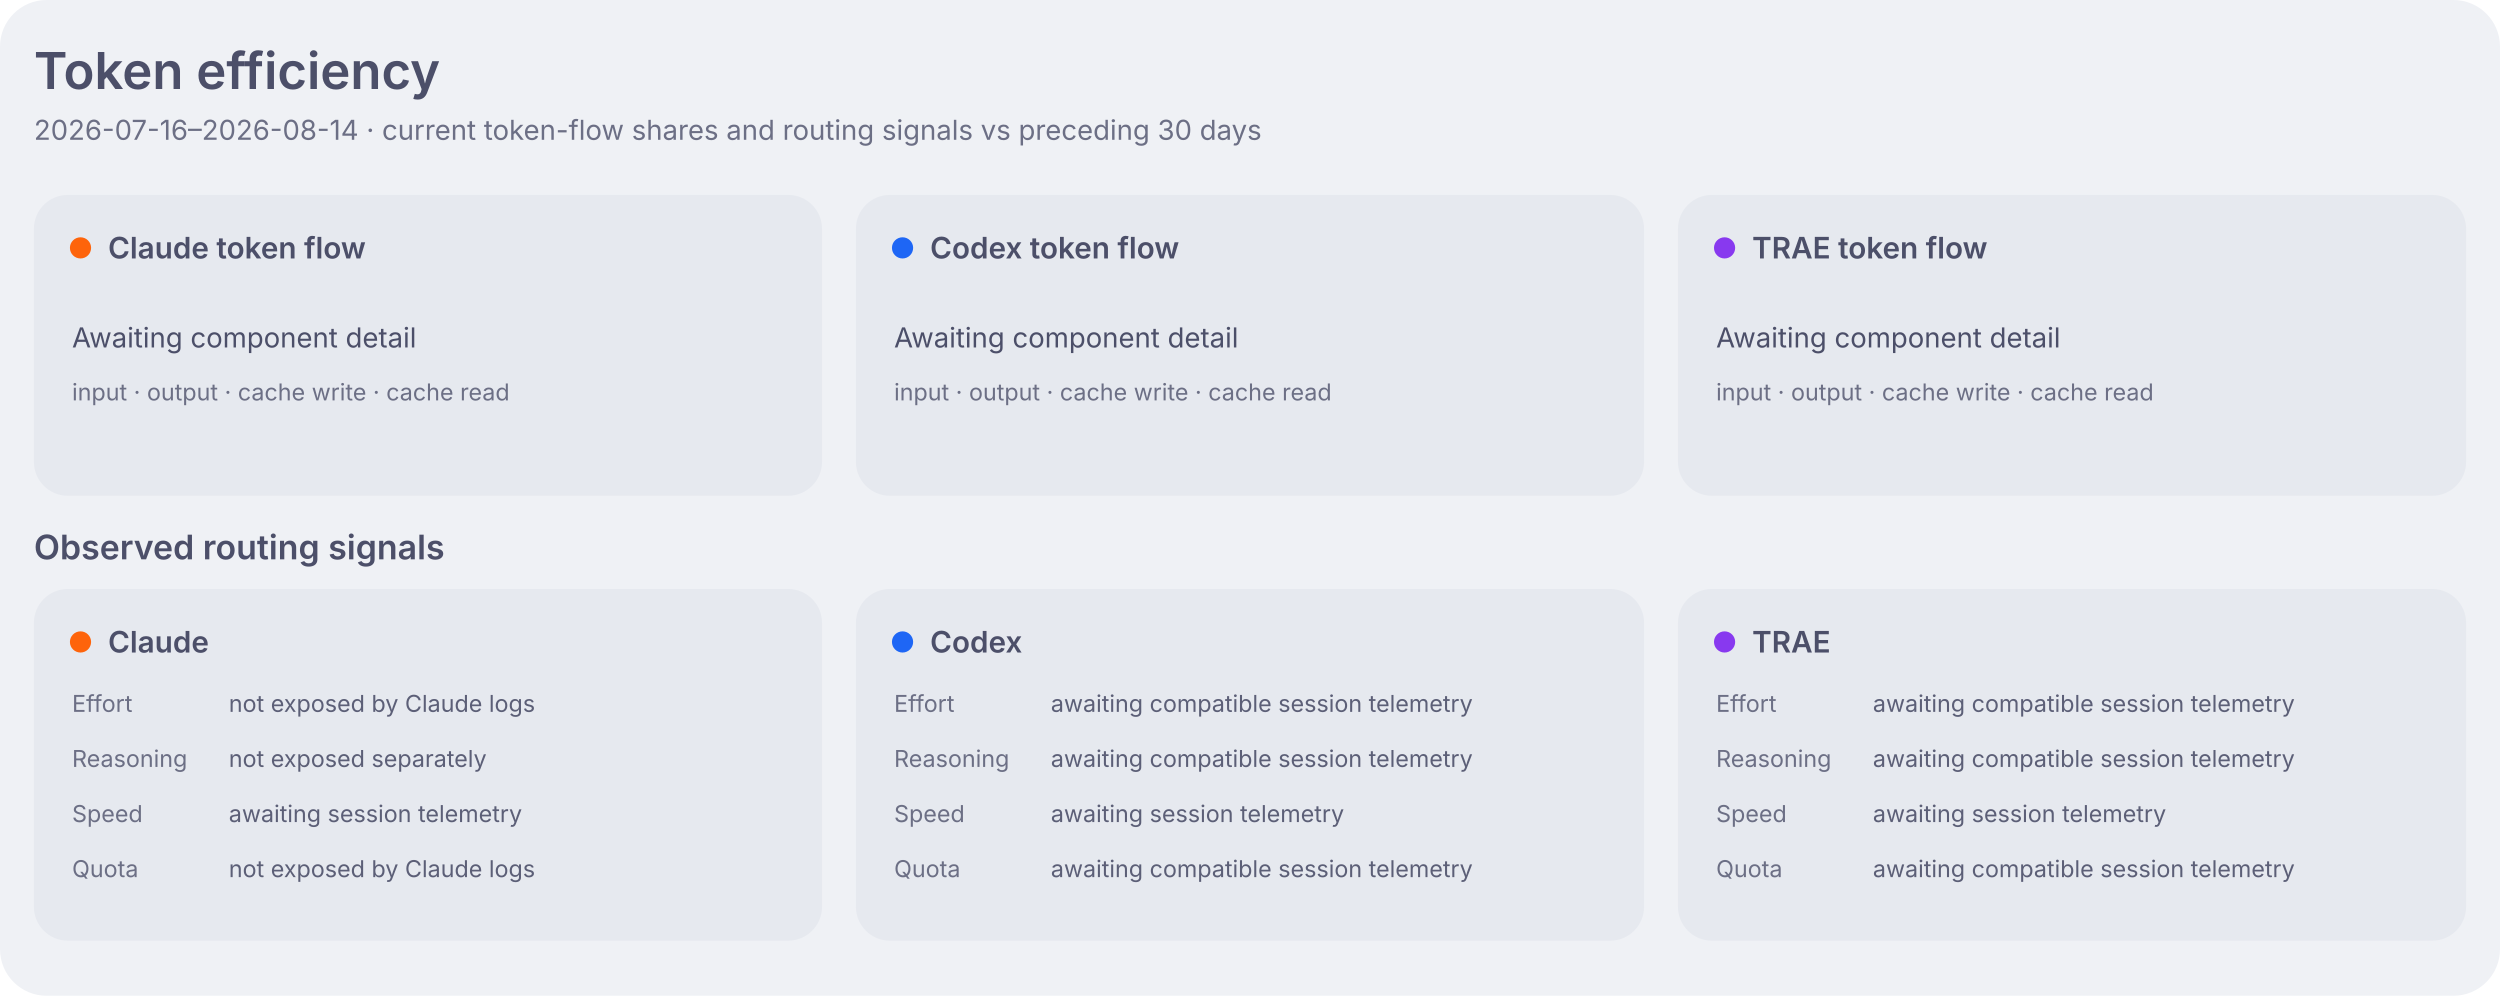
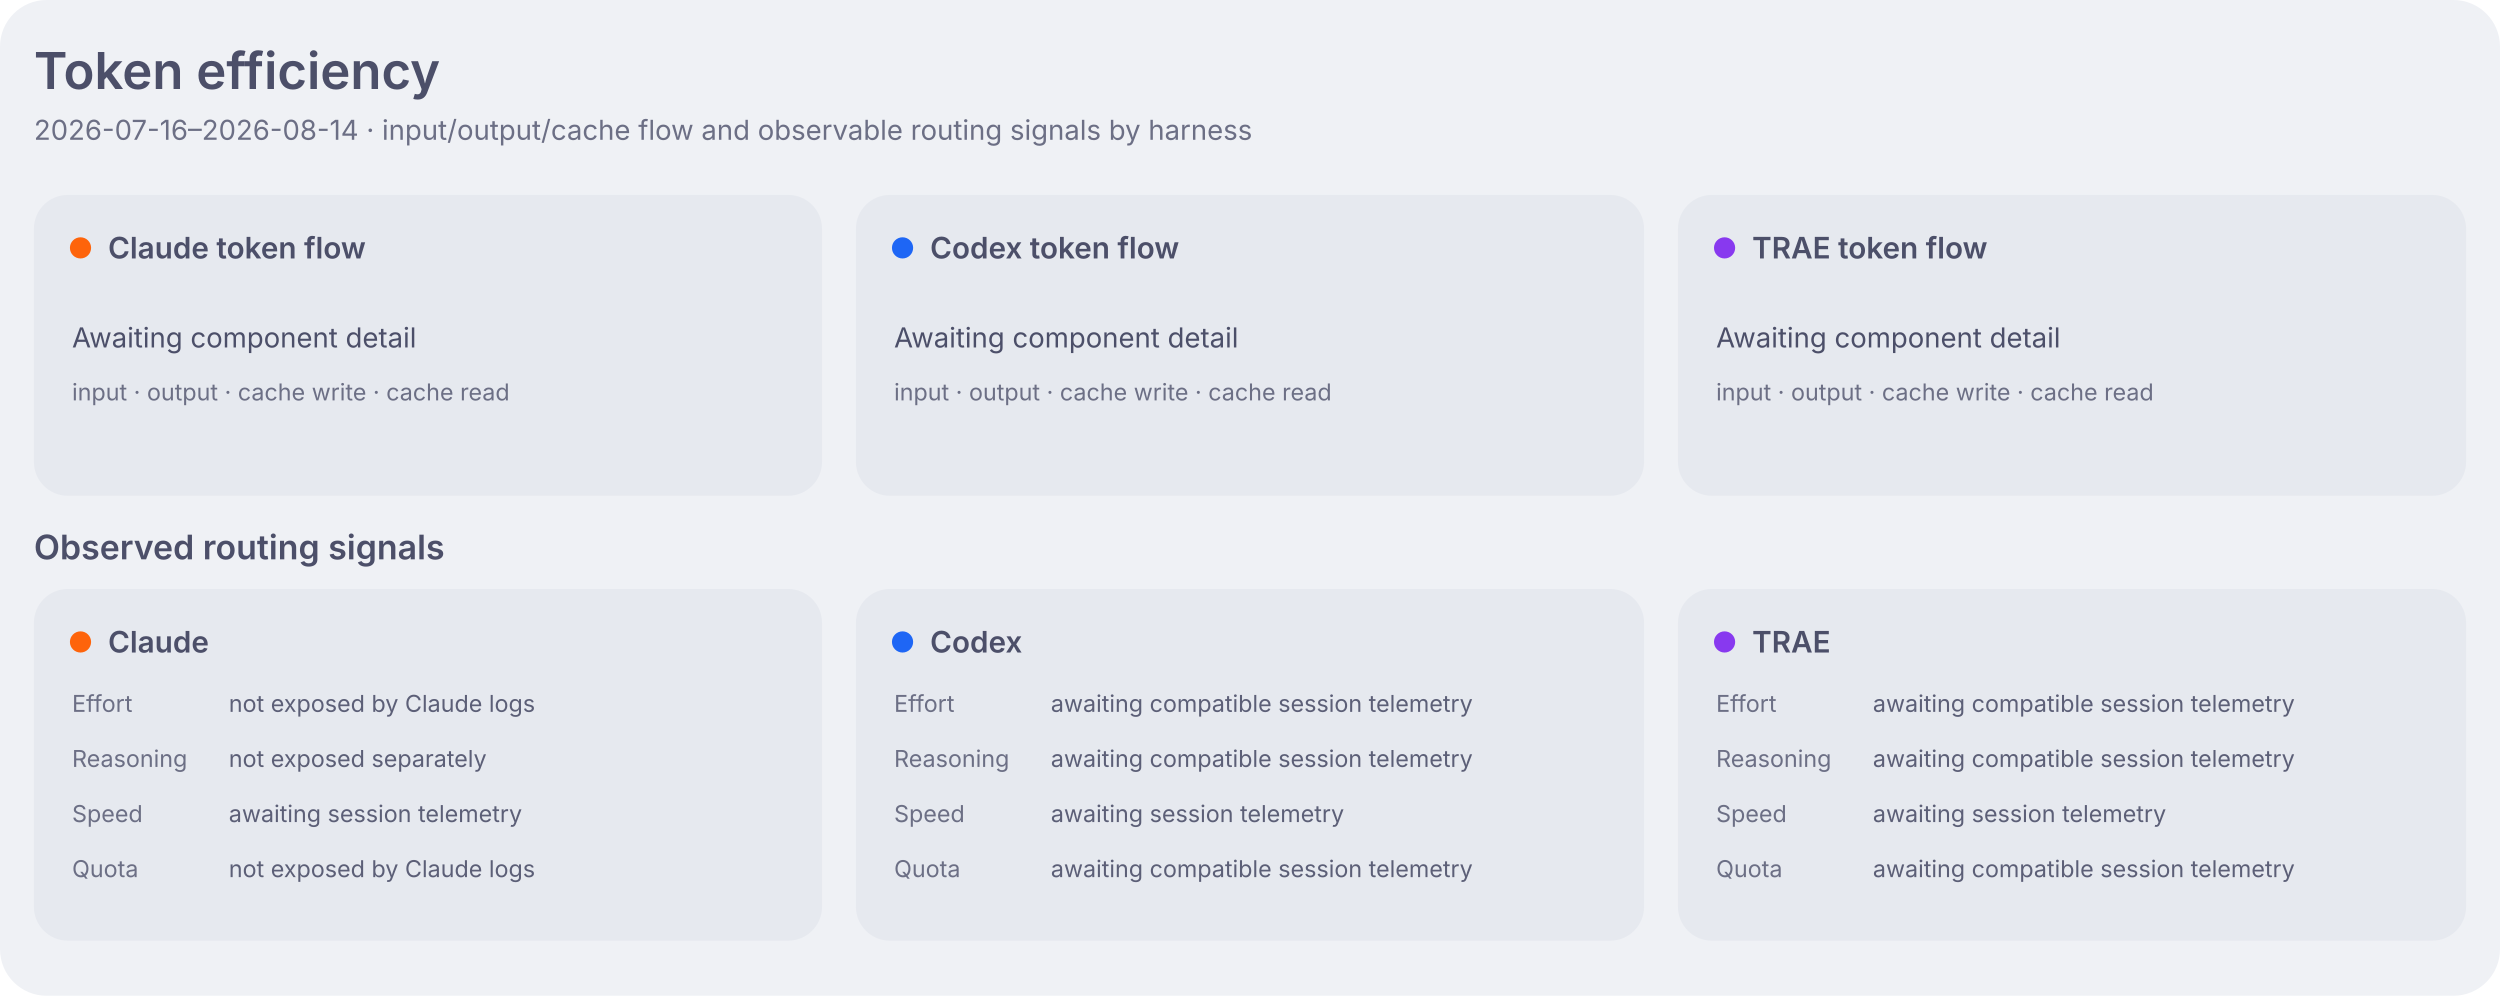
<svg xmlns="http://www.w3.org/2000/svg" width="1180" height="470" viewBox="0 0 1180 470" role="img" aria-labelledby="title desc">
  <style>
    .dashboard-background { fill: #eff1f5; }
    .dashboard-panel { fill: #e6e9ef; }
    .dashboard-primary { fill: #4c4f69; }
    .dashboard-secondary { fill: #5c5f77; }
    .dashboard-muted { fill: #6c6f85; }
    .dashboard-accent { fill: #179299; }
    .dashboard-border { stroke: #ccd0da; }
    .agent-claude { fill: #fe640b; }
    .agent-codex { fill: #1e66f5; }
    .agent-traex { fill: #8839ef; }
    .agent-legacy { fill: #6c6f85; }
+     .agent-line-claude { fill: none; stroke: #fe640b; }
+     .agent-line-codex { fill: none; stroke: #1e66f5; }
+     .agent-line-traex { fill: none; stroke: #8839ef; }
+     .agent-line-legacy { fill: none; stroke: #6c6f85; }
+     .trend-total { fill: none; stroke: #179299; }
    .component-input { fill: #40a02b; }
    .component-output { fill: #df8e1d; }
    .component-cache-write { fill: #179299; }
    .component-cache-read { fill: #7287fd; }
    .heatmap-level-0 { fill: #ccd0da; }
    .heatmap-level-1 { fill: #179299; fill-opacity: 0.25; }
    .heatmap-level-2 { fill: #179299; fill-opacity: 0.5; }
    .heatmap-level-3 { fill: #179299; fill-opacity: 0.75; }
    .heatmap-level-4 { fill: #179299; }
    @media (prefers-color-scheme: dark) {
      .dashboard-background { fill: #1e1e2e; }
      .dashboard-panel { fill: #181825; }
      .dashboard-primary { fill: #cdd6f4; }
      .dashboard-secondary { fill: #bac2de; }
      .dashboard-muted { fill: #a6adc8; }
      .dashboard-accent { fill: #94e2d5; }
      .dashboard-border { stroke: #313244; }
      .agent-claude { fill: #fab387; }
      .agent-codex { fill: #89b4fa; }
      .agent-traex { fill: #cba6f7; }
      .agent-legacy { fill: #a6adc8; }
+       .agent-line-claude { fill: none; stroke: #fab387; }
+       .agent-line-codex { fill: none; stroke: #89b4fa; }
+       .agent-line-traex { fill: none; stroke: #cba6f7; }
+       .agent-line-legacy { fill: none; stroke: #a6adc8; }
+       .trend-total { fill: none; stroke: #94e2d5; }
      .component-input { fill: #a6e3a1; }
      .component-output { fill: #f9e2af; }
      .component-cache-write { fill: #94e2d5; }
      .component-cache-read { fill: #b4befe; }
      .heatmap-level-0 { fill: #313244; }
      .heatmap-level-1 { fill: #94e2d5; fill-opacity: 0.25; }
      .heatmap-level-2 { fill: #94e2d5; fill-opacity: 0.5; }
      .heatmap-level-3 { fill: #94e2d5; fill-opacity: 0.75; }
      .heatmap-level-4 { fill: #94e2d5; }
    }
  </style>
  <rect class="dashboard-background" width="1180" height="470" rx="22" />
  <text class="dashboard-primary" x="16" y="42" font-family="-apple-system,BlinkMacSystemFont,Segoe UI,sans-serif" font-size="24" font-weight="600">Token efficiency</text>
-   <text class="dashboard-muted" x="16" y="66" font-family="-apple-system,BlinkMacSystemFont,Segoe UI,sans-serif" font-size="13">2026-07-16–2026-08-14 · current token-flow shares and routing signals vs preceding 30 days</text>
+   <text class="dashboard-muted" x="16" y="66" font-family="-apple-system,BlinkMacSystemFont,Segoe UI,sans-serif" font-size="13">2026-07-16–2026-08-14 · input/output/cache flow and observable routing signals by harness</text>
  <rect class="dashboard-panel" x="16" y="92" width="372" height="142" rx="16" />
  <circle class="agent-claude" cx="38" cy="117" r="5" />
  <text class="dashboard-primary" x="51" y="122" font-family="-apple-system,BlinkMacSystemFont,Segoe UI,sans-serif" font-size="14" font-weight="600">Claude token flow</text>
  <text class="dashboard-primary" x="34" y="164" font-family="-apple-system,BlinkMacSystemFont,Segoe UI,sans-serif" font-size="13">Awaiting component detail</text>
  <text class="dashboard-muted" x="34" y="189" font-family="-apple-system,BlinkMacSystemFont,Segoe UI,sans-serif" font-size="11">input · output · cache write · cache read</text>
  <rect class="dashboard-panel" x="404" y="92" width="372" height="142" rx="16" />
  <circle class="agent-codex" cx="426" cy="117" r="5" />
  <text class="dashboard-primary" x="439" y="122" font-family="-apple-system,BlinkMacSystemFont,Segoe UI,sans-serif" font-size="14" font-weight="600">Codex token flow</text>
  <text class="dashboard-primary" x="422" y="164" font-family="-apple-system,BlinkMacSystemFont,Segoe UI,sans-serif" font-size="13">Awaiting component detail</text>
  <text class="dashboard-muted" x="422" y="189" font-family="-apple-system,BlinkMacSystemFont,Segoe UI,sans-serif" font-size="11">input · output · cache write · cache read</text>
  <rect class="dashboard-panel" x="792" y="92" width="372" height="142" rx="16" />
  <circle class="agent-traex" cx="814" cy="117" r="5" />
  <text class="dashboard-primary" x="827" y="122" font-family="-apple-system,BlinkMacSystemFont,Segoe UI,sans-serif" font-size="14" font-weight="600">TRAE token flow</text>
  <text class="dashboard-primary" x="810" y="164" font-family="-apple-system,BlinkMacSystemFont,Segoe UI,sans-serif" font-size="13">Awaiting component detail</text>
  <text class="dashboard-muted" x="810" y="189" font-family="-apple-system,BlinkMacSystemFont,Segoe UI,sans-serif" font-size="11">input · output · cache write · cache read</text>
  <text class="dashboard-primary" x="16" y="264" font-family="-apple-system,BlinkMacSystemFont,Segoe UI,sans-serif" font-size="16" font-weight="600">Observed routing signals</text>
  <rect class="dashboard-panel" x="16" y="278" width="372" height="166" rx="16" data-agent="claude" />
  <circle class="agent-claude" cx="38" cy="303" r="5" />
  <text class="dashboard-primary" x="51" y="308" font-family="-apple-system,BlinkMacSystemFont,Segoe UI,sans-serif" font-size="14" font-weight="600">Claude</text>
  <text class="dashboard-muted" x="34" y="336" font-family="-apple-system,BlinkMacSystemFont,Segoe UI,sans-serif" font-size="11">Effort</text>
  <text class="dashboard-secondary" x="108" y="336" font-family="-apple-system,BlinkMacSystemFont,Segoe UI,sans-serif" font-size="11">not exposed by Claude logs</text>
  <text class="dashboard-muted" x="34" y="362" font-family="-apple-system,BlinkMacSystemFont,Segoe UI,sans-serif" font-size="11">Reasoning</text>
  <text class="dashboard-secondary" x="108" y="362" font-family="-apple-system,BlinkMacSystemFont,Segoe UI,sans-serif" font-size="11">not exposed separately</text>
  <text class="dashboard-muted" x="34" y="388" font-family="-apple-system,BlinkMacSystemFont,Segoe UI,sans-serif" font-size="11">Speed</text>
  <text class="dashboard-secondary" x="108" y="388" font-family="-apple-system,BlinkMacSystemFont,Segoe UI,sans-serif" font-size="11">awaiting session telemetry</text>
  <text class="dashboard-muted" x="34" y="414" font-family="-apple-system,BlinkMacSystemFont,Segoe UI,sans-serif" font-size="11">Quota</text>
  <text class="dashboard-secondary" x="108" y="414" font-family="-apple-system,BlinkMacSystemFont,Segoe UI,sans-serif" font-size="11">not exposed by Claude logs</text>
  <rect class="dashboard-panel" x="404" y="278" width="372" height="166" rx="16" data-agent="codex" />
  <circle class="agent-codex" cx="426" cy="303" r="5" />
  <text class="dashboard-primary" x="439" y="308" font-family="-apple-system,BlinkMacSystemFont,Segoe UI,sans-serif" font-size="14" font-weight="600">Codex</text>
  <text class="dashboard-muted" x="422" y="336" font-family="-apple-system,BlinkMacSystemFont,Segoe UI,sans-serif" font-size="11">Effort</text>
  <text class="dashboard-secondary" x="496" y="336" font-family="-apple-system,BlinkMacSystemFont,Segoe UI,sans-serif" font-size="11">awaiting compatible session telemetry</text>
  <text class="dashboard-muted" x="422" y="362" font-family="-apple-system,BlinkMacSystemFont,Segoe UI,sans-serif" font-size="11">Reasoning</text>
  <text class="dashboard-secondary" x="496" y="362" font-family="-apple-system,BlinkMacSystemFont,Segoe UI,sans-serif" font-size="11">awaiting compatible session telemetry</text>
  <text class="dashboard-muted" x="422" y="388" font-family="-apple-system,BlinkMacSystemFont,Segoe UI,sans-serif" font-size="11">Speed</text>
  <text class="dashboard-secondary" x="496" y="388" font-family="-apple-system,BlinkMacSystemFont,Segoe UI,sans-serif" font-size="11">awaiting session telemetry</text>
  <text class="dashboard-muted" x="422" y="414" font-family="-apple-system,BlinkMacSystemFont,Segoe UI,sans-serif" font-size="11">Quota</text>
  <text class="dashboard-secondary" x="496" y="414" font-family="-apple-system,BlinkMacSystemFont,Segoe UI,sans-serif" font-size="11">awaiting compatible session telemetry</text>
  <rect class="dashboard-panel" x="792" y="278" width="372" height="166" rx="16" data-agent="traex" />
  <circle class="agent-traex" cx="814" cy="303" r="5" />
  <text class="dashboard-primary" x="827" y="308" font-family="-apple-system,BlinkMacSystemFont,Segoe UI,sans-serif" font-size="14" font-weight="600">TRAE</text>
  <text class="dashboard-muted" x="810" y="336" font-family="-apple-system,BlinkMacSystemFont,Segoe UI,sans-serif" font-size="11">Effort</text>
  <text class="dashboard-secondary" x="884" y="336" font-family="-apple-system,BlinkMacSystemFont,Segoe UI,sans-serif" font-size="11">awaiting compatible session telemetry</text>
  <text class="dashboard-muted" x="810" y="362" font-family="-apple-system,BlinkMacSystemFont,Segoe UI,sans-serif" font-size="11">Reasoning</text>
  <text class="dashboard-secondary" x="884" y="362" font-family="-apple-system,BlinkMacSystemFont,Segoe UI,sans-serif" font-size="11">awaiting compatible session telemetry</text>
  <text class="dashboard-muted" x="810" y="388" font-family="-apple-system,BlinkMacSystemFont,Segoe UI,sans-serif" font-size="11">Speed</text>
  <text class="dashboard-secondary" x="884" y="388" font-family="-apple-system,BlinkMacSystemFont,Segoe UI,sans-serif" font-size="11">awaiting session telemetry</text>
  <text class="dashboard-muted" x="810" y="414" font-family="-apple-system,BlinkMacSystemFont,Segoe UI,sans-serif" font-size="11">Quota</text>
  <text class="dashboard-secondary" x="884" y="414" font-family="-apple-system,BlinkMacSystemFont,Segoe UI,sans-serif" font-size="11">awaiting compatible session telemetry</text>
</svg>
